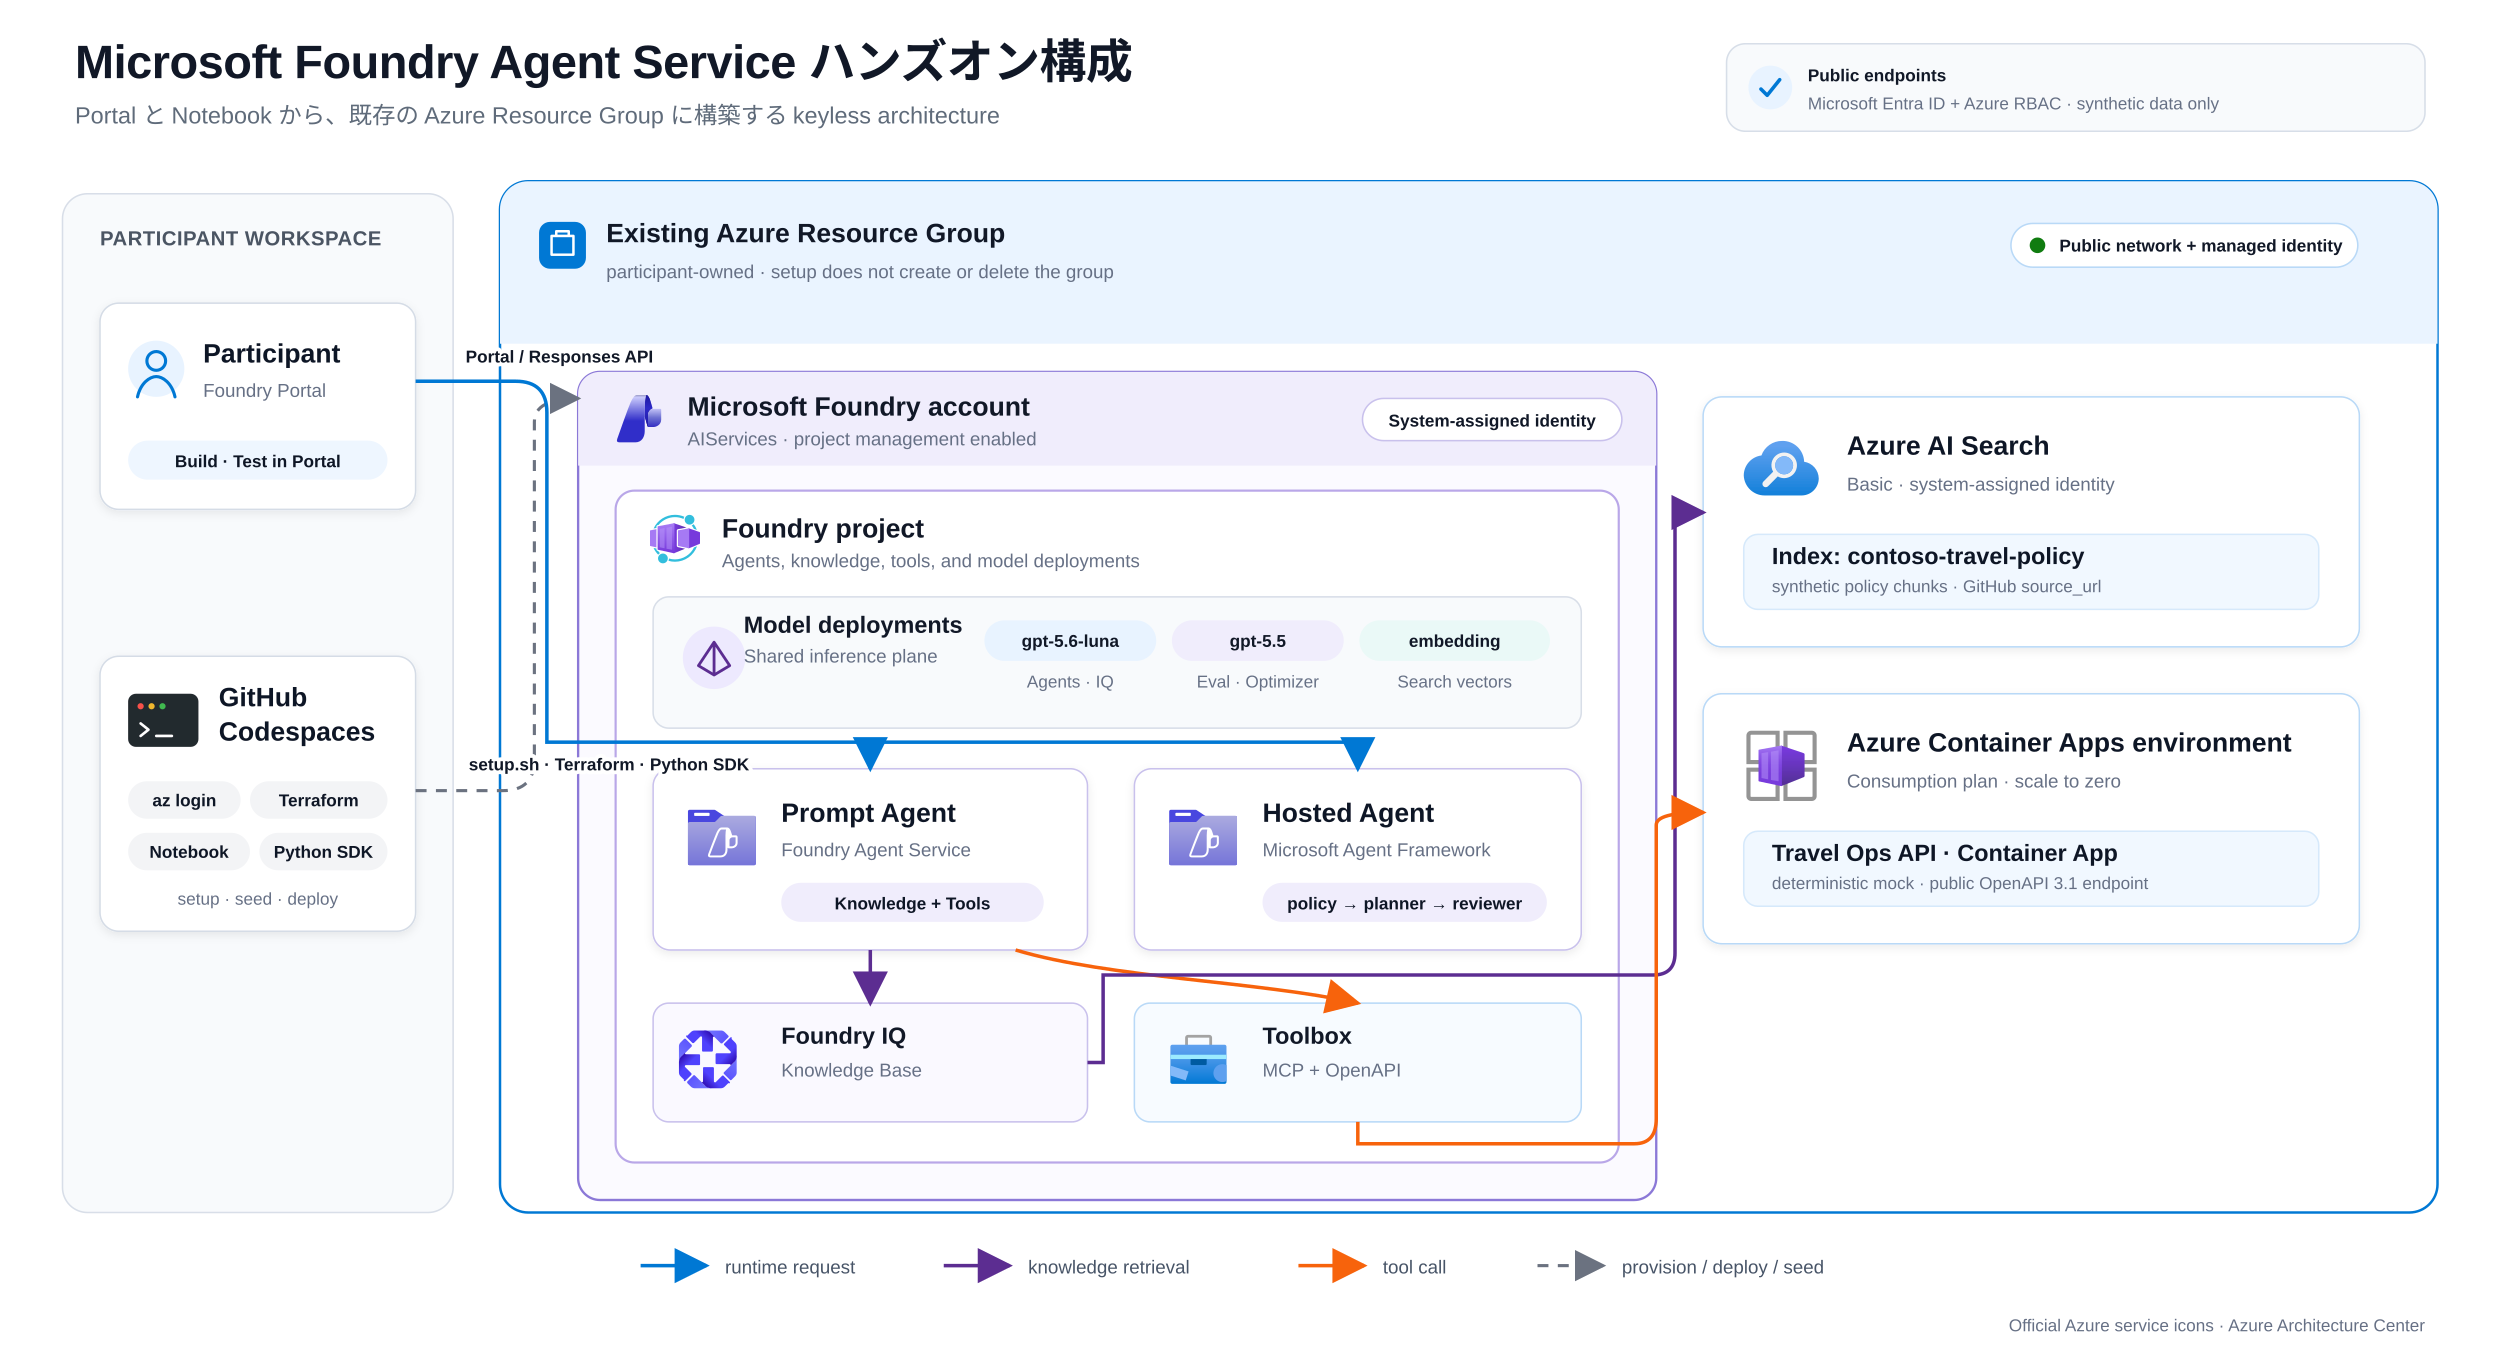
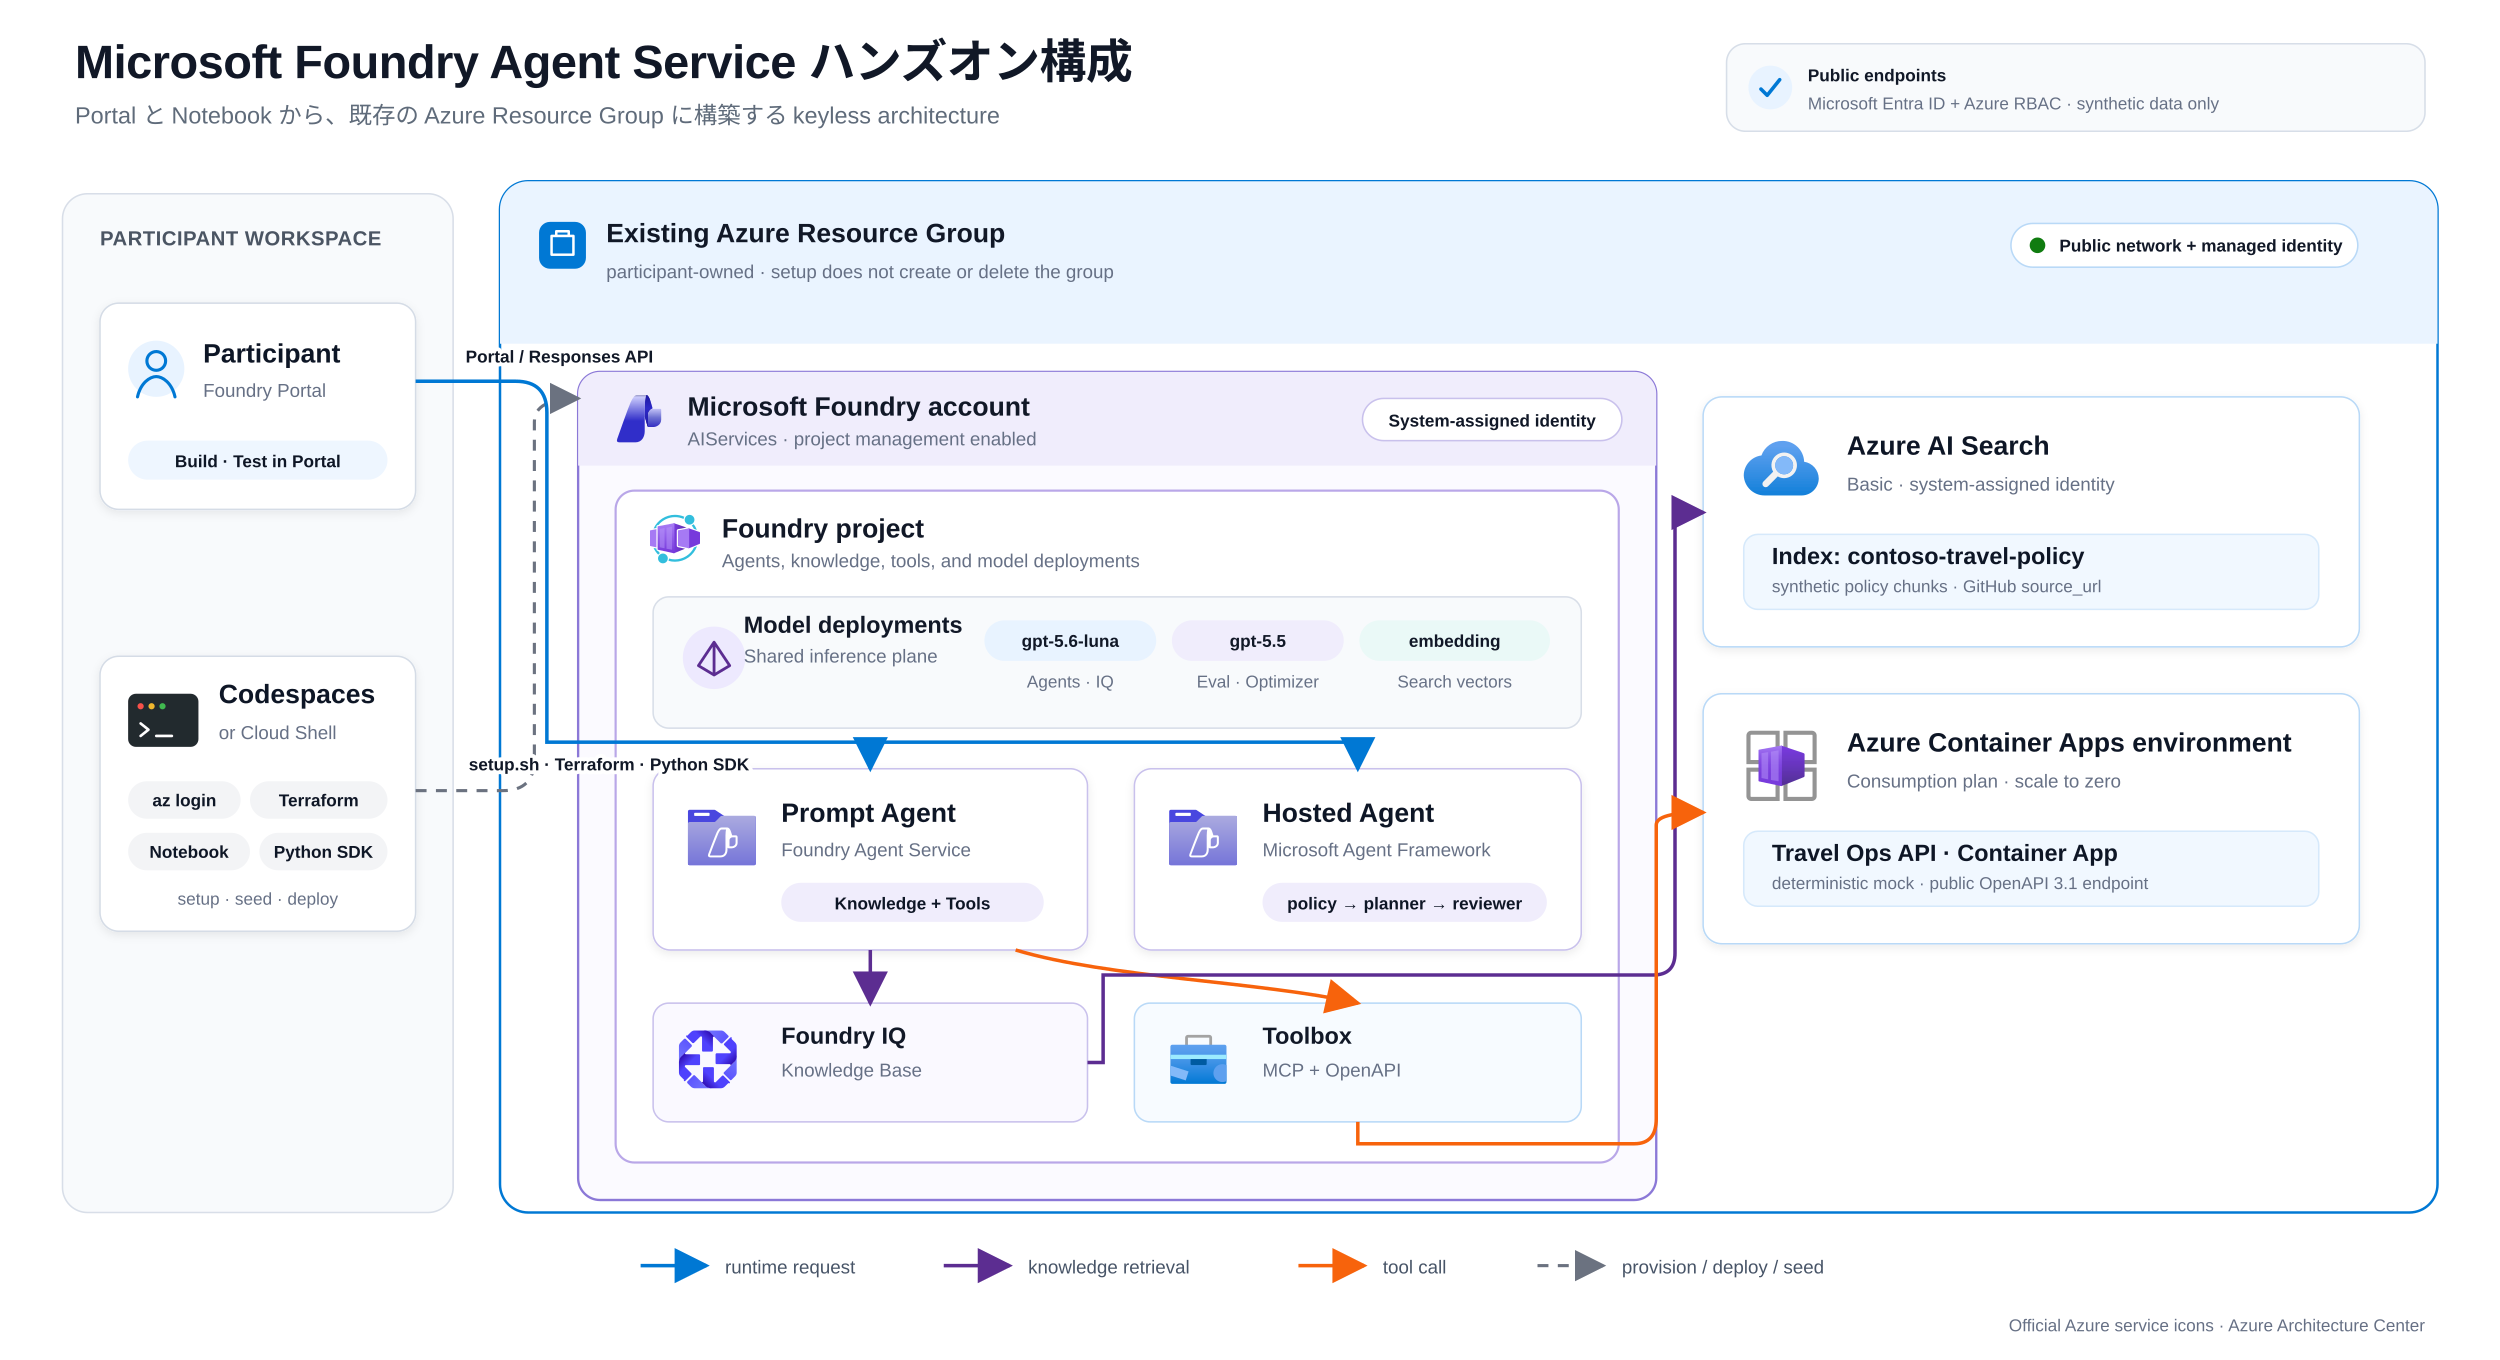
<svg xmlns="http://www.w3.org/2000/svg" width="1600" height="870" viewBox="0 0 1600 870" role="img" aria-labelledby="title desc">
  <defs>
    <marker id="arrow-runtime" markerWidth="10" markerHeight="10" refX="9" refY="5" orient="auto" markerUnits="strokeWidth">
      <path d="M0,0 L10,5 L0,10 Z" fill="#0078D4" />
    </marker>
    <marker id="arrow-retrieval" markerWidth="10" markerHeight="10" refX="9" refY="5" orient="auto" markerUnits="strokeWidth">
      <path d="M0,0 L10,5 L0,10 Z" fill="#5C2D91" />
    </marker>
    <marker id="arrow-tool" markerWidth="10" markerHeight="10" refX="9" refY="5" orient="auto" markerUnits="strokeWidth">
      <path d="M0,0 L10,5 L0,10 Z" fill="#F7630C" />
    </marker>
    <marker id="arrow-deploy" markerWidth="10" markerHeight="10" refX="9" refY="5" orient="auto" markerUnits="strokeWidth">
      <path d="M0,0 L10,5 L0,10 Z" fill="#6B7280" />
    </marker>
    <filter id="card-shadow" x="-10%" y="-10%" width="120%" height="130%">
      <feDropShadow dx="0" dy="2" stdDeviation="3" flood-color="#111827" flood-opacity="0.08" />
    </filter>
    <linearGradient id="af-1" x1="10.91" y1="13.66" x2="13.62" y2="13.66" gradientTransform="translate(0 20) scale(1 -1)" gradientUnits="userSpaceOnUse">
      <stop offset="0" stop-color="#302ec9" />
      <stop offset=".12" stop-color="#151698" />
      <stop offset=".25" stop-color="#0a0b7e" />
      <stop offset=".43" stop-color="#090c7f" />
      <stop offset=".51" stop-color="#141698" />
      <stop offset=".61" stop-color="#282ac4" />
      <stop offset=".77" stop-color="#8e8ff4" />
      <stop offset=".85" stop-color="#a7a6f7" />
      <stop offset=".91" stop-color="#cacafb" />
      <stop offset="1" stop-color="#fff" />
    </linearGradient>
    <linearGradient id="af-2" x1="12.26" y1="8.32" x2="12.26" y2="18.23" gradientTransform="translate(0 20) scale(1 -1)" gradientUnits="userSpaceOnUse">
      <stop offset=".02" stop-color="#201ba6" />
      <stop offset=".64" stop-color="#2d29c7" />
      <stop offset="1" stop-color="#201ba6" />
    </linearGradient>
    <linearGradient id="af-3" x1="14.19" y1="8.27" x2="14.19" y2="14.47" gradientTransform="translate(0 20) scale(1 -1)" gradientUnits="userSpaceOnUse">
      <stop offset="0" stop-color="#3530c3" />
      <stop offset=".5" stop-color="#6d71d1" />
      <stop offset=".97" stop-color="#c0bff5" />
      <stop offset="1" stop-color="#e3e4ff" />
    </linearGradient>
    <linearGradient id="af-4" x1="6.51" y1="3" x2="6.51" y2="19.15" gradientTransform="translate(0 20) scale(1 -1)" gradientUnits="userSpaceOnUse">
      <stop offset="0" stop-color="#302ec9" />
      <stop offset=".45" stop-color="#302ec9" />
      <stop offset=".95" stop-color="#cacafb" />
      <stop offset="1" stop-color="#7f7eaf" />
    </linearGradient>
    <symbol id="icon-foundry" viewBox="0 0 18 18">
      <path d="M11.96,11.68s.07-.1.07-.24v-3.87c0-.85.66-1.76,1.59-2.03-.06-.19-.64-2.11-.81-2.65-.17-.56-.67-1.9-1.29-1.9,0,0,0,0-.01,0h0s-.09.05-.13.13c-.32.58-.46,3.02-.46,4.84v2.26c.27.97.91,3.22.96,3.35,0,0,.05.1.09.1h0Z" fill="url(#af-1)" />
      <path d="M11.96,11.68s.07-.1.07-.24v-3.87c0-.85.66-1.76,1.59-2.03-.06-.19-.64-2.11-.81-2.65-.17-.56-.67-1.9-1.29-1.9,0,0,0,0-.01,0h0s-.09.05-.13.13c-.32.58-.46,3.02-.46,4.84v2.26c.27.97.91,3.22.96,3.35,0,0,.05.1.09.1h0Z" fill="url(#af-2)" />
      <path d="M16.01,5.46h-1.81c-1.21,0-2.17,1.09-2.17,2.11v3.87c0,.14-.04.24-.07.24s-.09-.1-.09-.1c0,0,.07.21.17.21h1.98c.62,0,2.48-.61,2.48-2.52v-3.25c0-.41-.24-.55-.49-.55Z" fill="url(#af-3)" />
      <path d="M2.34,17h5.38c2.35,0,3.2-2.03,3.2-3.81v-7.23c0-2.08.19-4.97.61-4.97h-3.23c-.77,0-1.43.82-2.18,2.48-.75,1.66-4.36,11.87-4.52,12.36-.26.79-.02,1.16.74,1.16Z" fill="url(#af-4)" />
    </symbol>
    <linearGradient id="fp-1" x1="8.798" y1="8.703" x2="14.683" y2="8.703" gradientUnits="userSpaceOnUse">
      <stop offset=".001" stop-color="#773adc" />
      <stop offset="1" stop-color="#552f99" />
    </linearGradient>
    <linearGradient id="fp-2" x1="5.764" y1="3.777" x2="5.764" y2="13.78" gradientUnits="userSpaceOnUse">
      <stop offset="0" stop-color="#a67af4" />
      <stop offset=".999" stop-color="#773adc" />
    </linearGradient>
    <symbol id="icon-project" viewBox="0 0 18 18">
      <path d="M16.932,11.578a8.448,8.448,0,0,1-7.95,5.59,8.15,8.15,0,0,1-2.33-.33,2.133,2.133,0,0,0,.18-.83c.01,0,.03.01.04.01a7.422,7.422,0,0,0,2.11.3,7.646,7.646,0,0,0,6.85-4.28l.01-.01Z" fill="#32bedd" />
      <path d="M3.582,14.068a2.025,2.025,0,0,0-.64.56,8.6,8.6,0,0,1-1.67-2.44l1.04.23v.26a.6.6,0,0,0,.47.59l.14.03a6.136,6.136,0,0,0,.62.73Z" fill="#32bedd" />
      <path d="M12.352.958a2.28,2.28,0,0,0-.27.81c-.02-.01-.05-.02-.07-.03a7.479,7.479,0,0,0-3.03-.63,7.643,7.643,0,0,0-5.9,2.8l-.29.06a.6.6,0,0,0-.48.58v.46l-1.02.19A8.454,8.454,0,0,1,8.982.268,8.6,8.6,0,0,1,12.352.958Z" fill="#32bedd" />
      <path d="M16.872,5.7l-1.09-.38a6.6,6.6,0,0,0-.72-1.16c-.02-.03-.04-.05-.05-.07a2.083,2.083,0,0,0,.72-.45A7.81,7.81,0,0,1,16.872,5.7Z" fill="#32bedd" />
      <path d="M1.1,5.668l1.21-.23v6.55l-1.23-.27-.99-.22a.111.111,0,0,1-.09-.12v-5.4a.12.12,0,0,1,.09-.12Z" fill="#a67af4" />
      <path d="M10.072,11.908l2.54.56L8.672,14.1c-.02,0-.03.01-.05.01a.154.154,0,0,1-.15-.15V3.448a.154.154,0,0,1,.15-.15.09.09,0,0,1,.05.01l4.46,1.56-3.05.57a.565.565,0,0,0-.44.54v5.4A.537.537,0,0,0,10.072,11.908Z" fill="url(#fp-1)" />
      <path d="M8.586,3.3,2.878,4.378a.177.177,0,0,0-.14.175V12.68a.177.177,0,0,0,.137.174L8.581,14.1a.176.176,0,0,0,.21-.174V3.478A.175.175,0,0,0,8.619,3.3Z" fill="url(#fp-2)" />
      <polygon points="5.948 4.921 5.948 12.483 7.934 12.814 7.934 4.564 5.948 4.921" fill="#b796f9" opacity=".5" />
      <polygon points="3.509 5.329 3.509 11.954 5.238 12.317 5.238 5.031 3.509 5.329" fill="#b796f9" opacity=".5" />
      <path d="M16,2.048a1.755,1.755,0,1,1-1.76-1.76A1.756,1.756,0,0,1,16,2.048Z" fill="#32bedd" />
      <circle cx="4.65" cy="15.973" r="1.759" fill="#32bedd" />
      <path d="M18,6.689v3.844a.222.222,0,0,1-.133.2l-.766.316-3.07,1.268-.011,0a.126.126,0,0,1-.038,0,.1.1,0,0,1-.1-.1V5.234a.1.1,0,0,1,.054-.088l0,0,.019,0a.031.031,0,0,1,.019,0,.055.055,0,0,1,.034.008l.011,0,.012,0L17.05,6.2l.8.282A.213.213,0,0,1,18,6.689Z" fill="#773adc" />
      <path d="M13.959,5.14l-3.8.715a.118.118,0,0,0-.093.117v5.409a.118.118,0,0,0,.091.116l3.8.831a.115.115,0,0,0,.137-.09.109.109,0,0,0,0-.026V5.256a.117.117,0,0,0-.115-.118A.082.082,0,0,0,13.959,5.14Z" fill="#a67af4" />
    </symbol>
    <linearGradient id="agent-1" x1="-608.13" y1="-206.36" x2="-608.13" y2="-222.59" gradientTransform="translate(617.13 -205.76) scale(1 -1)" gradientUnits="userSpaceOnUse">
      <stop offset="0" stop-color="#b6b6e1" />
      <stop offset="1" stop-color="#7372d8" />
    </linearGradient>
    <symbol id="icon-agent" viewBox="0 0 18 18">
      <path d="M17.46,3.36h-7.74c-.08,0-.16-.02-.23-.07l-2.21-1.47c-.07-.05-.15-.07-.23-.07H.54c-.11,0-.22.04-.3.12-.08.08-.12.18-.12.3v13.67c0,.05.01.11.03.16.02.05.05.1.09.14.04.04.08.07.14.09.05.02.1.03.16.03h16.91c.05,0,.11-.01.16-.03.05-.02.1-.05.14-.09.04-.04.07-.08.09-.14.02-.05.03-.11.03-.16V3.77c0-.11-.05-.21-.12-.29-.08-.08-.18-.12-.29-.12Z" fill="#4846df" />
      <path d="M5.6,2.54H1.91c-.09,0-.17.08-.17.17v.47c0,.09.08.17.17.17h3.7c.09,0,.17-.08.17-.17v-.47c0-.09-.08-.17-.17-.17Z" fill="#fff" />
      <path d="M17.46,3.34h-8.5c-.11,0-.22.04-.3.12l-1.36,1.37c-.08.08-.18.12-.3.12H.54c-.05,0-.11.01-.16.03-.05.02-.1.05-.14.09-.04.04-.07.08-.09.14-.02.05-.03.1-.03.16v10.44c0,.11.04.22.12.3.08.08.18.12.3.12h16.91c.11,0,.22-.04.3-.12.08-.08.12-.18.12-.3V3.75c0-.11-.04-.22-.12-.3-.08-.08-.18-.12-.3-.12h0Z" fill="url(#agent-1)" />
      <path d="M12.6,8.43h-.8s-.07.02-.1.02l-.04-.13c-.1-.3-.24-.73-.29-.89-.15-.46-.42-.99-.87-1.03v-.02h-1.57c-.6,0-.99.65-1.3,1.28-.37.78-2.15,5.49-2.21,5.67-.1.27-.09.48.03.64.11.16.3.24.58.24h2.62c1.26,0,1.82-1,1.82-2v-.58l.09.15h.03c.05.03.11.05.17.05h.89c.5,0,1.47-.43,1.47-1.41v-1.49c0-.31-.2-.51-.5-.51h0ZM9.93,12.22c0,.25-.06,1.48-1.29,1.48h-2.62c-.09,0-.13-.01-.15-.01h0s0-.06.03-.17c.07-.2,1.84-4.88,2.19-5.62.32-.66.59-.99.83-.99h1.16c-.07.3-.12.8-.14,1.57,0,.22,0,.39,0,.44v3.3ZM12.58,10.43c0,.72-.82.89-.95.89h-.63v-1.67c0-.08.02-.16.06-.23,0-.02.03-.04.04-.06.03-.05.07-.11.12-.16.02-.02.04-.03.06-.05.06-.05.12-.09.19-.12.02,0,.03-.02.05-.02.09-.04.19-.06.29-.06h.78v1.48Z" fill="#fff" />
    </symbol>
    <linearGradient id="iq-1" x1="9.52" y1="1882" x2="17.62" y2="1887.9" gradientTransform="translate(0 -1882.5)" gradientUnits="userSpaceOnUse">
      <stop offset="0" stop-color="#7274ff" />
      <stop offset="1" stop-color="#4f42fd" />
    </linearGradient>
    <linearGradient id="iq-2" x1="7.5" y1="1885.6" x2="10" y2="1883.1" gradientTransform="translate(0 -1882.5)" gradientUnits="userSpaceOnUse">
      <stop offset="0" stop-color="#4f42fd" />
      <stop offset="1" stop-color="#2c08ac" />
    </linearGradient>
    <linearGradient id="iq-3" x1="-.5" y1="1890.98" x2="5.4" y2="1882.88" gradientTransform="translate(0 -1882.5)" gradientUnits="userSpaceOnUse">
      <stop offset="0" stop-color="#7274ff" />
      <stop offset="1" stop-color="#4f42fd" />
    </linearGradient>
    <linearGradient id="iq-4" x1="3.11" y1="1892.99" x2=".61" y2="1890.49" gradientTransform="translate(0 -1882.5)" gradientUnits="userSpaceOnUse">
      <stop offset="0" stop-color="#4f42fd" />
      <stop offset="1" stop-color="#2c08ac" />
    </linearGradient>
    <linearGradient id="iq-5" x1="8.46" y1="1900.94" x2=".36" y2="1895.14" gradientTransform="translate(0 -1882.5)" gradientUnits="userSpaceOnUse">
      <stop offset="0" stop-color="#7274ff" />
      <stop offset="1" stop-color="#4f42fd" />
    </linearGradient>
    <linearGradient id="iq-6" x1="10.54" y1="1897.44" x2="8.04" y2="1899.94" gradientTransform="translate(0 -1882.5)" gradientUnits="userSpaceOnUse">
      <stop offset="0" stop-color="#4f42fd" />
      <stop offset="1" stop-color="#2c08ac" />
    </linearGradient>
    <linearGradient id="iq-7" x1="18.44" y1="1892.04" x2="12.64" y2="1900.14" gradientTransform="translate(0 -1882.5)" gradientUnits="userSpaceOnUse">
      <stop offset="0" stop-color="#7274ff" />
      <stop offset="1" stop-color="#4f42fd" />
    </linearGradient>
    <linearGradient id="iq-8" x1="14.95" y1="1889.95" x2="17.45" y2="1892.45" gradientTransform="translate(0 -1882.5)" gradientUnits="userSpaceOnUse">
      <stop offset="0" stop-color="#4f42fd" />
      <stop offset="1" stop-color="#2c08ac" />
    </linearGradient>
    <symbol id="icon-iq" viewBox="0 0 18 18">
      <path d="M7.85.25h5.2c.4,0,.8.2,1.1.5l1.1,1.1c.1.1.1.3,0,.4l-1.9,1.9h-.4l-1.2-1.2-1.7-1.7c-.4-.4-.8-.6-1.3-.8-.3,0-.6-.1-.9-.1h0v-.1Z" fill="url(#iq-1)" />
      <path d="M2.75,1.85l1.1-1.1c.3-.3.7-.5,1.1-.5h2.8c.4,0,.7,0,1,.1.5.1,1,.4,1.3.8l1,1c-.2-.2-.5,0-.5.2v4s-.1.3-.3.3h-2.7s-.3,0-.3-.3V2.35c0-.2,0-.3-.3-.3s0,0-.2,0l-1.1,1.1-.9.9h-.4l-1.9-1.9v-.4h.3v.1Z" fill="url(#iq-2)" />
      <path d="M.25,10.15v-5.2c0-.4.2-.8.5-1.1l1.1-1.1h.4l1.9,1.9v.4l-1.2,1.2-1.7,1.7c-.4.4-.6.8-.8,1.3,0,.3-.1.6-.1.9h-.1Z" fill="url(#iq-3)" />
      <path d="M1.85,15.25l-1.1-1.1c-.3-.3-.5-.7-.5-1.1v-2.8c0-.4,0-.7.1-1,.1-.5.4-1,.8-1.3l1-1c-.2.2,0,.5.2.5h4s.3,0,.3.3v2.7c0,.1,0,.3-.3.3H2.35c-.2,0-.3.1-.3.3v.2l1.1,1.1.9.9v.4l-1.9,1.9c-.1.1-.3.1-.4,0h0v-.3h.1Z" fill="url(#iq-4)" />
      <path d="M10.15,17.75h-5.2c-.4,0-.8-.2-1.1-.5l-1.1-1.1v-.4l1.9-1.9c0-.1.3-.1.4,0l1.2,1.2,1.7,1.7c.4.4.8.6,1.3.8.3,0,.6.1.9.1h0v.1Z" fill="url(#iq-5)" />
      <path d="M15.25,16.15l-1.1,1.1c-.3.3-.7.5-1.1.5h-2.8c-.3,0-.6,0-.9-.1-.5-.1-1-.4-1.3-.8l-1-1c.2.2.5,0,.5-.2v-4c0-.1,0-.3.3-.3h2.7c.1,0,.3.1.3.3v4c0,.2.1.3.3.3h.2l1.1-1.1.9-.9c.1-.1.3-.1.4,0l1.9,1.9c.1.1.1.3,0,.4h-.4v-.1Z" fill="url(#iq-6)" />
      <path d="M17.75,7.85v5.2c0,.4-.2.8-.5,1.1l-1.1,1.1c-.1.1-.3.1-.4,0l-1.9-1.9c-.1-.1-.1-.3,0-.4l1.2-1.2,1.7-1.7c.4-.4.6-.8.8-1.3,0-.3.1-.6.1-.9,0,0,.1,0,.1,0Z" fill="url(#iq-7)" />
      <path d="M16.15,2.75l1.1,1.1c.3.3.5.7.5,1.1v2.8c0,.3,0,.6-.1.9-.1.5-.4,1-.8,1.3l-1,1c.2-.2,0-.5-.2-.5h-4c-.1,0-.3-.1-.3-.3v-2.7s.1-.3.3-.3h4c.2,0,.3,0,.3-.3s0,0,0-.2l-1.1-1.1-.9-.9c-.1,0-.1-.3,0-.4l1.9-1.9c.1-.1.3-.1.4,0h0v.4h-.1Z" fill="url(#iq-8)" />
    </symbol>
    <linearGradient id="toolbox-1" x1="9" y1="16.431" x2="9" y2="4.559" gradientUnits="userSpaceOnUse">
      <stop offset="0" stop-color="#0078d4" />
      <stop offset=".156" stop-color="#1380da" />
      <stop offset=".528" stop-color="#3c91e5" />
      <stop offset=".822" stop-color="#559cec" />
      <stop offset="1" stop-color="#5ea0ef" />
    </linearGradient>
    <symbol id="icon-toolbox" viewBox="0 0 18 18">
      <path d="M13.135,4.659h-.85V2.422a.1.1,0,0,0-.026,0H5.845a.093.093,0,0,0-.026,0V4.659h-.85V2.379a.846.846,0,0,1,.876-.81h6.414a.846.846,0,0,1,.876.81Z" fill="#a3a3a3" />
      <rect x=".5" y="4.559" width="17" height="11.872" rx=".567" fill="url(#toolbox-1)" />
      <rect x=".5" y="7.594" width="17" height="1.311" fill="#9cebff" />
      <path d="M6.617,8.905H11.5v1.531a.281.281,0,0,1-.281.281H6.9a.281.281,0,0,1-.281-.281V8.905Z" fill="#005ba1" />
      <polygon points=".5 10.894 .5 13.889 5.144 15.378 6.015 12.662 .5 10.894" fill="#83b9f9" />
      <path d="M17.5,10.745a2.718,2.718,0,1,0,0,4.837Z" fill="#5ea0ef" />
    </symbol>
    <linearGradient id="search-1" x1="9" y1=".36" x2="9" y2="18.31" gradientUnits="userSpaceOnUse">
      <stop offset=".18" stop-color="#5ea0ef" />
      <stop offset="1" stop-color="#0078d4" />
    </linearGradient>
    <symbol id="icon-search" viewBox="0 0 18 18">
      <path d="M18,11.32a4.12,4.12,0,0,0-3.51-4,5.15,5.15,0,0,0-5.25-5,5.25,5.25,0,0,0-5,3.49A4.86,4.86,0,0,0,0,10.59a5,5,0,0,0,5.07,4.82l.44,0h8.21a.78.78,0,0,0,.22,0A4.13,4.13,0,0,0,18,11.32Z" fill="url(#search-1)" />
      <path d="M12.33,6.59a3.07,3.07,0,0,0-5.61.85,3.16,3.16,0,0,0,.33,2.27L4.71,12.08a.79.79,0,0,0,0,1.12.78.78,0,0,0,.56.23.76.76,0,0,0,.56-.23l2.33-2.36a3.14,3.14,0,0,0,.81.33,3.08,3.08,0,0,0,3.36-4.58Zm-.54,2.1A2.16,2.16,0,0,1,9.7,10.34a1.79,1.79,0,0,1-.51-.07,1.87,1.87,0,0,1-.7-.32,2.13,2.13,0,0,1-.56-.56,2.17,2.17,0,0,1-.31-1.73A2.14,2.14,0,0,1,9.7,6a2.31,2.31,0,0,1,.52.06,2.18,2.18,0,0,1,1.32,1A2.13,2.13,0,0,1,11.79,8.69Z" fill="#f2f2f2" />
      <ellipse cx="9.69" cy="8.18" rx="2.15" ry="2.16" fill="#83b9f9" />
    </symbol>
    <linearGradient id="container-1" x1="11.729" y1="4.88" x2="11.729" y2="13.099" gradientUnits="userSpaceOnUse">
      <stop offset=".001" stop-color="#773adc" />
      <stop offset=".528" stop-color="#6635bb" />
      <stop offset="1" stop-color="#552f99" />
    </linearGradient>
    <linearGradient id="container-2" x1="6.35" y1="13.914" x2="6.35" y2="4.198" gradientUnits="userSpaceOnUse">
      <stop offset=".001" stop-color="#773adc" />
      <stop offset=".307" stop-color="#793ddd" />
      <stop offset=".532" stop-color="#8046e1" />
      <stop offset=".731" stop-color="#8c56e7" />
      <stop offset=".915" stop-color="#9c6def" />
      <stop offset="1" stop-color="#a67af4" />
    </linearGradient>
    <symbol id="icon-container" viewBox="0 0 18 18">
      <path d="M8.617,8.644H.639V1.784A1.16,1.16,0,0,1,1.788.624H8.617ZM1.63,7.653h6V1.594H1.788a.158.158,0,0,0-.158.158h0Z" fill="#949494" />
      <path d="M17.5,8.644H9.523V.624h6.828A1.16,1.16,0,0,1,17.5,1.784Zm-6.987-.991h6V1.784a.157.157,0,0,0-.123-.187.2.2,0,0,0-.035,0H10.513Z" fill="#949494" />
      <path d="M8.617,17.485H1.788A1.149,1.149,0,0,1,.639,16.347V9.476H8.617ZM1.63,10.467v5.88a.158.158,0,0,0,.158.158H7.626V10.467Z" fill="#949494" />
      <path d="M16.351,17.485H9.523V9.476H17.5v6.871A1.149,1.149,0,0,1,16.351,17.485Zm-5.838-.991h5.838a.157.157,0,0,0,.158-.158V10.467h-6Z" fill="#949494" />
      <path d="M14.6,6.294a.294.294,0,0,0-.2-.278L9.044,4.205A.128.128,0,0,0,9,4.2H9a.132.132,0,0,0-.133.133v9.445A.133.133,0,0,0,9,13.911H9a.138.138,0,0,0,.049-.01l5.365-2.145a.292.292,0,0,0,.184-.272Z" fill="url(#container-1)" />
      <path d="M8.966,4.2l-5.293.966a.161.161,0,0,0-.13.158V12.63a.16.16,0,0,0,.126.157L8.962,13.91a.161.161,0,0,0,.191-.121.22.22,0,0,0,0-.036V4.358A.16.16,0,0,0,9,4.2.163.163,0,0,0,8.966,4.2Z" fill="url(#container-2)" />
      <path d="M6.52,5.656v6.8l1.842.3V5.335Zm-2.262.367v5.955l1.6.326V5.754Z" fill="#b796f9" opacity=".5" />
    </symbol>
    <style>
      text { font-family: "Segoe UI", "Noto Sans JP", Arial, sans-serif; fill: #111827; }
      .title { font-size: 30px; font-weight: 700; letter-spacing: -.3px; }
      .subtitle { font-size: 15px; fill: #5F6B7A; }
      .boundary-label { font-size: 13px; font-weight: 600; fill: #4B5563; letter-spacing: .3px; }
      .resource-title { font-size: 17px; font-weight: 650; }
      .service-title { font-size: 15px; font-weight: 650; }
      .service-subtitle { font-size: 12px; fill: #667085; }
      .caption { font-size: 11px; fill: #667085; }
      .chip { font-size: 11px; font-weight: 600; }
      .flow-label { font-size: 11px; font-weight: 600; paint-order: stroke; stroke: #fff; stroke-width: 5px; stroke-linejoin: round; }
      .legend { font-size: 12px; fill: #475467; }
      .runtime { fill: none; stroke: #0078D4; stroke-width: 2.25; marker-end: url(#arrow-runtime); }
      .retrieval { fill: none; stroke: #5C2D91; stroke-width: 2.25; marker-end: url(#arrow-retrieval); }
      .tool { fill: none; stroke: #F7630C; stroke-width: 2.25; marker-end: url(#arrow-tool); }
      .deploy { fill: none; stroke: #6B7280; stroke-width: 2; stroke-dasharray: 7 6; marker-end: url(#arrow-deploy); }
      .soft-line { fill: none; stroke: #B9A7E8; stroke-width: 1.5; }
    </style>
  </defs>
  <rect width="1600" height="900" fill="#FFFFFF" />
  <text x="48" y="50" class="title">Microsoft Foundry Agent Service ハンズオン構成</text>
  <text x="48" y="79" class="subtitle">Portal と Notebook から、既存の Azure Resource Group に構築する keyless architecture</text>
  <g transform="translate(1105 28)">
    <rect width="447" height="56" rx="12" fill="#F8FAFC" stroke="#D7DEE8" />
    <circle cx="28" cy="28" r="14" fill="#E8F3FF" />
    <path d="M22 29l4 4 8-10" fill="none" stroke="#0078D4" stroke-width="2.3" stroke-linecap="round" stroke-linejoin="round" />
    <text x="52" y="24" class="chip">Public endpoints</text>
    <text x="52" y="42" class="caption">Microsoft Entra ID + Azure RBAC · synthetic data only</text>
  </g>
  <g>
    <rect x="40" y="124" width="250" height="652" rx="16" fill="#F8FAFC" stroke="#D8DEE8" />
    <text x="64" y="157" class="boundary-label">PARTICIPANT WORKSPACE</text>
    <g filter="url(#card-shadow)">
      <rect x="64" y="194" width="202" height="132" rx="12" fill="#FFFFFF" stroke="#D5DCE6" />
      <circle cx="100" cy="236" r="18" fill="#E8F3FF" />
      <circle cx="100" cy="231" r="6" fill="none" stroke="#0078D4" stroke-width="2" />
      <path d="M88 254c2-9 8-13 12-13s10 4 12 13" fill="none" stroke="#0078D4" stroke-width="2" stroke-linecap="round" />
      <text x="130" y="232" class="resource-title">Participant</text>
      <text x="130" y="254" class="service-subtitle">Foundry Portal</text>
      <rect x="82" y="282" width="166" height="25" rx="12.5" fill="#EEF6FF" />
      <text x="165" y="299" text-anchor="middle" class="chip" fill="#005A9E">Build · Test in Portal</text>
    </g>
    <g filter="url(#card-shadow)">
      <rect x="64" y="420" width="202" height="176" rx="12" fill="#FFFFFF" stroke="#D5DCE6" />
      <rect x="82" y="444" width="45" height="34" rx="5" fill="#24292F" />
      <circle cx="90" cy="452" r="2" fill="#F85149" />
      <circle cx="97" cy="452" r="2" fill="#F0B72F" />
      <circle cx="104" cy="452" r="2" fill="#3FB950" />
      <path d="M90 463l5 4-5 4M100 471h10" fill="none" stroke="#FFFFFF" stroke-width="1.7" stroke-linecap="round" stroke-linejoin="round" />
-       <text x="140" y="452" class="resource-title">GitHub</text>
-       <text x="140" y="474" class="resource-title">Codespaces</text>
+       <text x="140" y="450" class="resource-title">Codespaces</text>
+       <text x="140" y="473" class="service-subtitle">or Cloud Shell</text>
      <g>
        <rect x="82" y="500" width="72" height="24" rx="12" fill="#F3F4F6" />
        <text x="118" y="516" text-anchor="middle" class="chip">az login</text>
        <rect x="160" y="500" width="88" height="24" rx="12" fill="#F3F4F6" />
        <text x="204" y="516" text-anchor="middle" class="chip">Terraform</text>
        <rect x="82" y="533" width="78" height="24" rx="12" fill="#F3F4F6" />
        <text x="121" y="549" text-anchor="middle" class="chip">Notebook</text>
        <rect x="166" y="533" width="82" height="24" rx="12" fill="#F3F4F6" />
        <text x="207" y="549" text-anchor="middle" class="chip">Python SDK</text>
      </g>
      <text x="165" y="579" text-anchor="middle" class="caption">setup · seed · deploy</text>
    </g>
  </g>
  <rect x="320" y="116" width="1240" height="660" rx="18" fill="#FFFFFF" stroke="#0078D4" stroke-width="1.6" />
  <path d="M320 134a18 18 0 0 1 18-18h1204a18 18 0 0 1 18 18v86H320Z" fill="#EAF4FF" />
  <g transform="translate(345 142)">
    <rect width="30" height="30" rx="7" fill="#0078D4" />
    <path d="M8 9h14v12H8zM11 6h8v3h-8z" fill="none" stroke="#fff" stroke-width="1.6" stroke-linejoin="round" />
  </g>
  <text x="388" y="155" class="resource-title">Existing Azure Resource Group</text>
  <text x="388" y="178" class="service-subtitle">participant-owned · setup does not create or delete the group</text>
  <g transform="translate(1287 143)">
    <rect width="222" height="28" rx="14" fill="#FFFFFF" stroke="#B9D9F7" />
    <circle cx="17" cy="14" r="5" fill="#107C10" />
    <text x="31" y="18" class="chip">Public network + managed identity</text>
  </g>
  <g>
    <rect x="370" y="238" width="690" height="530" rx="14" fill="#FBFAFF" stroke="#8B78D7" stroke-width="1.5" />
    <path d="M370 252a14 14 0 0 1 14-14h662a14 14 0 0 1 14 14v46H370Z" fill="#F0EDFC" />
    <use href="#icon-foundry" x="392" y="251" width="34" height="34" />
    <text x="440" y="266" class="resource-title">Microsoft Foundry account</text>
    <text x="440" y="285" class="service-subtitle">AIServices · project management enabled</text>
    <rect x="872" y="255" width="166" height="27" rx="13.5" fill="#FFFFFF" stroke="#C9C1EC" />
    <text x="955" y="273" text-anchor="middle" class="chip">System-assigned identity</text>
    <rect x="394" y="314" width="642" height="430" rx="12" fill="#FFFFFF" stroke="#B9A7E8" stroke-width="1.4" />
    <use href="#icon-project" x="416" y="329" width="32" height="32" />
    <text x="462" y="344" class="resource-title">Foundry project</text>
    <text x="462" y="363" class="service-subtitle">Agents, knowledge, tools, and model deployments</text>
    <rect x="418" y="382" width="594" height="84" rx="10" fill="#F8FAFC" stroke="#D8DEE8" />
    <g transform="translate(437 401)">
      <circle cx="20" cy="20" r="20" fill="#EDE9FE" />
      <path d="M10 25l10-15 10 15-10 6zM20 10v21" fill="none" stroke="#5C2D91" stroke-width="1.8" stroke-linejoin="round" />
    </g>
    <text x="476" y="405" class="service-title">Model deployments</text>
    <text x="476" y="424" class="service-subtitle">Shared inference plane</text>
    <g transform="translate(630 397)">
      <rect width="110" height="26" rx="13" fill="#E8F3FF" />
      <text x="55" y="17" text-anchor="middle" class="chip">gpt-5.6-luna</text>
      <text x="55" y="43" text-anchor="middle" class="caption">Agents · IQ</text>
    </g>
    <g transform="translate(750 397)">
      <rect width="110" height="26" rx="13" fill="#F0EDFC" />
      <text x="55" y="17" text-anchor="middle" class="chip">gpt-5.5</text>
      <text x="55" y="43" text-anchor="middle" class="caption">Eval · Optimizer</text>
    </g>
    <g transform="translate(870 397)">
      <rect width="122" height="26" rx="13" fill="#EAF9F7" />
      <text x="61" y="17" text-anchor="middle" class="chip">embedding</text>
      <text x="61" y="43" text-anchor="middle" class="caption">Search vectors</text>
    </g>
    <g filter="url(#card-shadow)">
      <rect x="418" y="492" width="278" height="116" rx="11" fill="#FFFFFF" stroke="#C9C1EC" />
      <use href="#icon-agent" x="440" y="514" width="44" height="44" />
      <text x="500" y="526" class="resource-title">Prompt Agent</text>
      <text x="500" y="548" class="service-subtitle">Foundry Agent Service</text>
      <rect x="500" y="565" width="168" height="25" rx="12.5" fill="#F0EDFC" />
      <text x="584" y="582" text-anchor="middle" class="chip">Knowledge + Tools</text>
    </g>
    <g filter="url(#card-shadow)">
      <rect x="726" y="492" width="286" height="116" rx="11" fill="#FFFFFF" stroke="#C9C1EC" />
      <use href="#icon-agent" x="748" y="514" width="44" height="44" />
      <text x="808" y="526" class="resource-title">Hosted Agent</text>
      <text x="808" y="548" class="service-subtitle">Microsoft Agent Framework</text>
      <rect x="808" y="565" width="182" height="25" rx="12.5" fill="#F0EDFC" />
      <text x="899" y="582" text-anchor="middle" class="chip">policy → planner → reviewer</text>
    </g>
    <g>
      <rect x="418" y="642" width="278" height="76" rx="10" fill="#FAF9FF" stroke="#C9C1EC" />
      <use href="#icon-iq" x="434" y="659" width="38" height="38" />
      <text x="500" y="668" class="service-title">Foundry IQ</text>
      <text x="500" y="689" class="service-subtitle">Knowledge Base</text>
      <rect x="726" y="642" width="286" height="76" rx="10" fill="#F7FBFF" stroke="#B9D9F7" />
      <use href="#icon-toolbox" x="748" y="659" width="38" height="38" />
      <text x="808" y="668" class="service-title">Toolbox</text>
      <text x="808" y="689" class="service-subtitle">MCP + OpenAPI</text>
    </g>
  </g>
  <g>
    <g filter="url(#card-shadow)">
      <rect x="1090" y="254" width="420" height="160" rx="12" fill="#FFFFFF" stroke="#B9D9F7" />
      <use href="#icon-search" x="1116" y="276" width="48" height="48" />
      <text x="1182" y="291" class="resource-title">Azure AI Search</text>
      <text x="1182" y="314" class="service-subtitle">Basic · system-assigned identity</text>
      <rect x="1116" y="342" width="368" height="48" rx="9" fill="#F1F8FF" stroke="#D6E9FB" />
      <text x="1134" y="361" class="service-title">Index: contoso-travel-policy</text>
      <text x="1134" y="379" class="caption">synthetic policy chunks · GitHub source_url</text>
    </g>
    <g filter="url(#card-shadow)">
      <rect x="1090" y="444" width="420" height="160" rx="12" fill="#FFFFFF" stroke="#B9D9F7" />
      <use href="#icon-container" x="1116" y="466" width="48" height="48" />
      <text x="1182" y="481" class="resource-title">Azure Container Apps environment</text>
      <text x="1182" y="504" class="service-subtitle">Consumption plan · scale to zero</text>
      <rect x="1116" y="532" width="368" height="48" rx="9" fill="#F1F8FF" stroke="#D6E9FB" />
      <text x="1134" y="551" class="service-title">Travel Ops API · Container App</text>
      <text x="1134" y="569" class="caption">deterministic mock · public OpenAPI 3.1 endpoint</text>
    </g>
  </g>
  <path d="M266 506 H322 Q342 506 342 486 V270 Q342 255 370 255" class="deploy" />
  <text x="300" y="493" class="flow-label" fill="#6B7280">setup.sh · Terraform · Python SDK</text>
  <path d="M266 244 H330 Q350 244 350 264 V475 H869" fill="none" stroke="#0078D4" stroke-width="2.25" />
  <text x="298" y="232" class="flow-label" fill="#0078D4">Portal / Responses API</text>
  <path d="M557 475 V492" class="runtime" />
  <path d="M869 475 V492" class="runtime" />
  <path d="M557 608 V642" class="retrieval" />
  <path d="M650 608 C710 626 806 628 869 642" class="tool" />
  <path d="M696 680 H706 V624 H1058 Q1072 624 1072 610 V337 Q1072 328 1090 328" class="retrieval" />
  <path d="M869 718 V732 H1046 Q1060 732 1060 716 V528 Q1060 520 1090 520" class="tool" />
  <g transform="translate(410 810)">
    <line x1="0" y1="0" x2="42" y2="0" class="runtime" />
    <text x="54" y="5" class="legend">runtime request</text>
    <line x1="194" y1="0" x2="236" y2="0" class="retrieval" />
    <text x="248" y="5" class="legend">knowledge retrieval</text>
    <line x1="421" y1="0" x2="463" y2="0" class="tool" />
    <text x="475" y="5" class="legend">tool call</text>
    <line x1="574" y1="0" x2="616" y2="0" class="deploy" />
    <text x="628" y="5" class="legend">provision / deploy / seed</text>
  </g>
  <text x="1552" y="852" text-anchor="end" class="caption">Official Azure service icons · Azure Architecture Center</text>
</svg>
